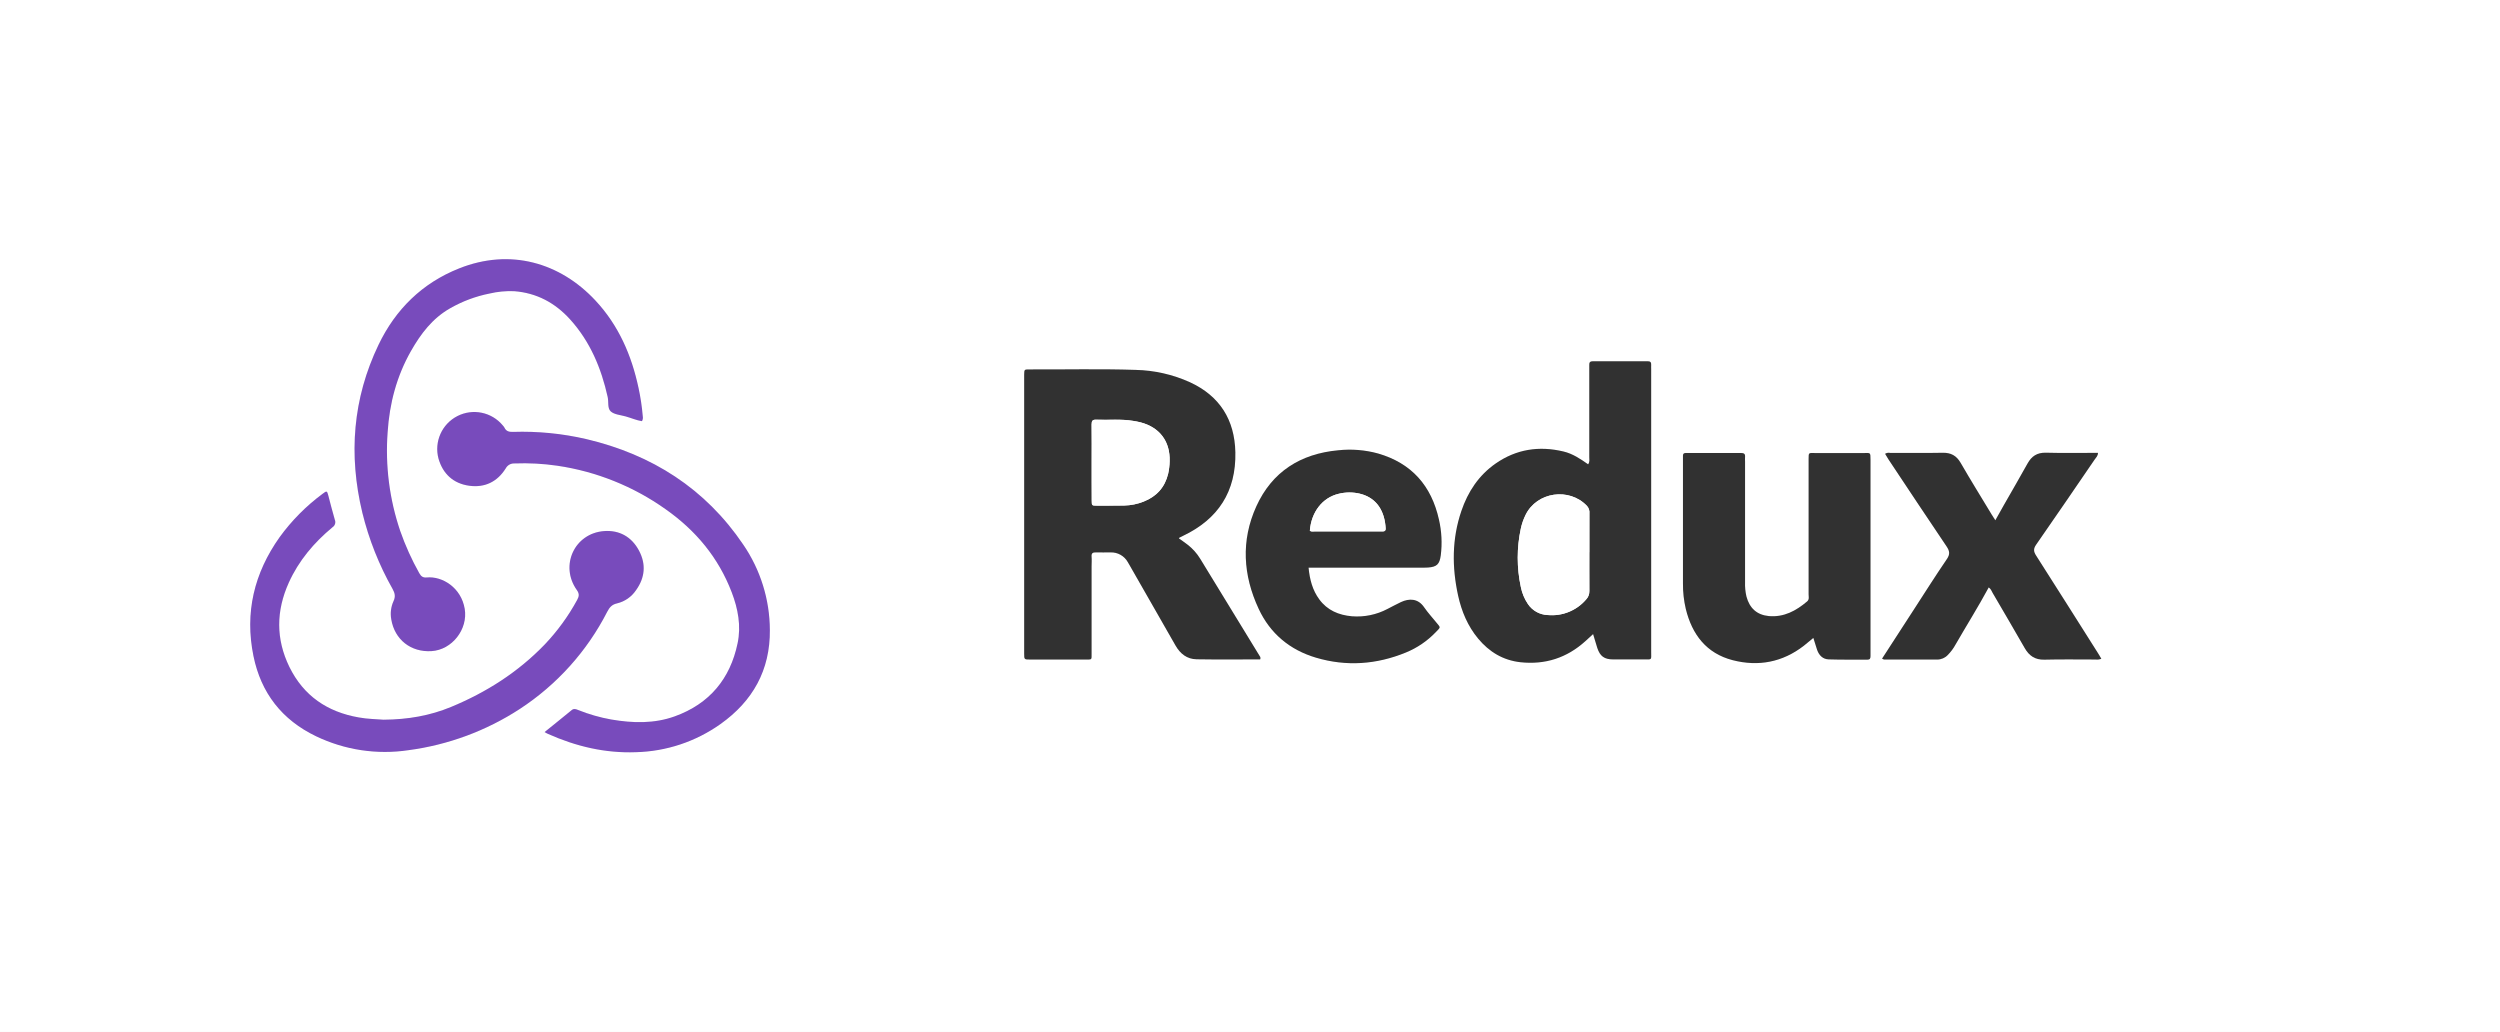
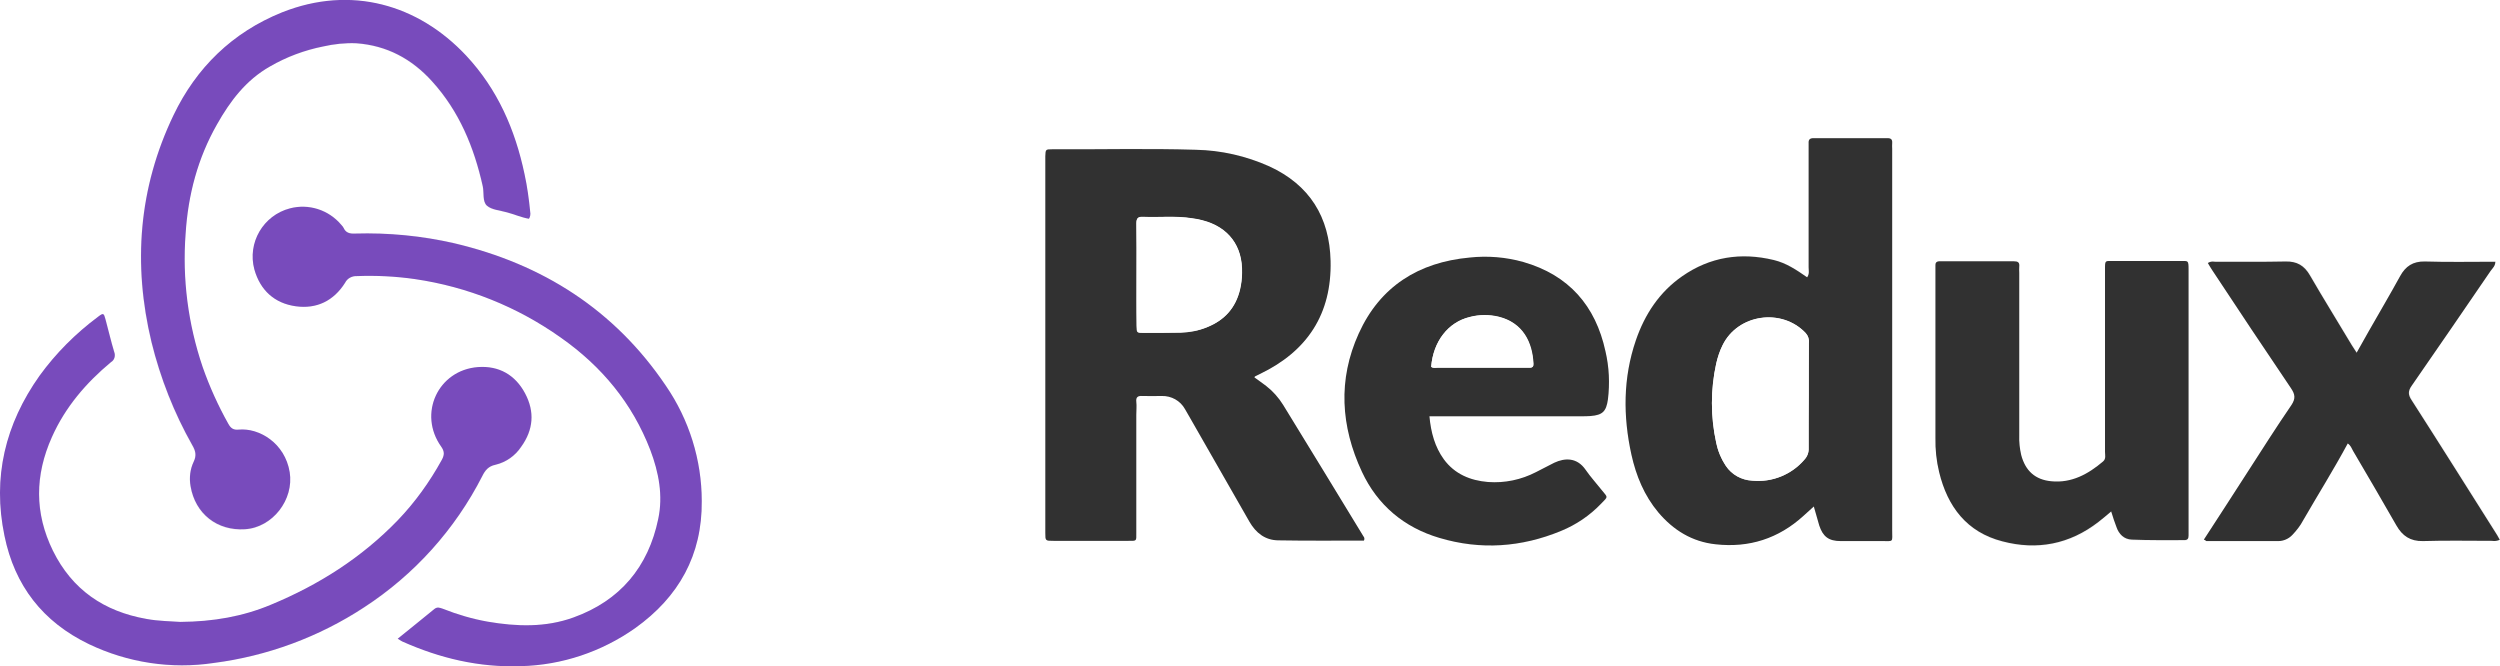
- <svg xmlns="http://www.w3.org/2000/svg" id="Calque_1" data-name="Calque 1" viewBox="0 0 1366 563.81">
-   <path d="M0,563.81V0H1366V563.81ZM688.55,360.29a1.68,1.68,0,0,0-.26-1.81Q672,331.87,655.76,305.27a28.4,28.4,0,0,0-6.77-7.58c-1.58-1.23-3.24-2.35-4.84-3.51.12-.21.15-.34.22-.38q1-.52,2-1c19.26-9.14,29.08-24.29,28.62-45.69-.38-17.76-8.51-30.73-24.82-38.26a76,76,0,0,0-29.66-6.74c-19.41-.64-38.83-.16-58.25-.25-2.59,0-2.59.07-2.66,2.81,0,.88,0,1.77,0,2.65q0,53.71,0,107.43,0,21.18,0,42.37c0,3.22,0,3.25,3.33,3.25q15.13,0,30.26,0c3.56,0,3.24.24,3.24-3.28q0-23.83,0-47.66c0-1.77.12-3.54,0-5.29-.17-1.94.72-2.38,2.43-2.31,2.64.1,5.3.07,7.94,0a10.39,10.39,0,0,1,9.41,5.29c.54.85,1,1.74,1.51,2.62,8.2,14.32,16.44,28.62,24.59,43,2.57,4.52,6.27,7.41,11.46,7.49C665.38,360.42,677,360.29,688.55,360.29Zm181.91-13.82c.86,2.83,1.52,5.23,2.3,7.58,1.5,4.54,3.83,6.25,8.69,6.29q8.32.07,16.65,0c4.75,0,4.1.62,4.11-4.29q0-77.18,0-154.36c0-.76-.05-1.52,0-2.27.11-1.43-.43-2-1.93-2q-14.94.07-29.89,0c-1.44,0-2.11.48-2,2,.06.88,0,1.76,0,2.65q0,23.84,0,47.67c0,1.28.37,2.68-.63,4-4.26-3.09-8.49-5.86-13.45-7-13.31-3.19-25.79-1.3-37.12,6.6-9.24,6.44-15.12,15.41-18.7,25.93-5.18,15.22-5.16,30.7-1.76,46.25,1.88,8.59,5.24,16.58,10.91,23.42,6,7.28,13.64,11.89,23.16,12.94,13.55,1.5,25.39-2.39,35.5-11.55Zm120.34,2.09c.78,2.45,1.37,4.47,2.07,6.45,1.06,3,3.13,5.09,6.32,5.19,7.05.22,14.12.1,21.18.16,1.37,0,1.72-.72,1.67-1.9,0-.88,0-1.77,0-2.65q0-27.24,0-54.48,0-25.16,0-50.32c0-4.06-.1-3.55-3.43-3.56H991.77c-3.56,0-3.54-.48-3.53,3.4q0,11.73,0,23.46,0,25.16,0,50.32c0,1.32.49,2.8-.8,3.9-6,5.13-12.71,8.75-20.94,8C960,336,956,332.27,954.26,325.92a30,30,0,0,1-.77-7.87q0-32.91,0-65.83c0-.88-.07-1.77,0-2.65.16-1.71-.68-2.13-2.23-2.12-9.84,0-19.67,0-29.51,0H921c-.88,0-1.42.41-1.43,1.35,0,.76,0,1.51,0,2.27q0,33.86,0,67.72a58,58,0,0,0,1.55,13.87c3.43,14,11.28,24.34,25.64,28,14,3.62,27.26,1.12,38.92-7.94C987.26,351.56,988.78,350.24,990.81,348.56ZM715,310.16H776.4c1.26,0,2.53,0,3.78-.06,4.85-.33,6.37-1.79,7-6.67a55.74,55.74,0,0,0-1-19.55c-4.09-18.4-14.88-30.77-33.24-36.09A58.49,58.49,0,0,0,731.21,246c-20.57,1.89-36.16,11.67-44.78,30.66-8.47,18.65-7.28,37.6,1.3,56,6.31,13.51,17,22.44,31.28,26.66,16.65,4.94,33.15,3.75,49.2-2.84a47.35,47.35,0,0,0,16.18-11c3-3.06,2.8-2.41.39-5.4-2.22-2.75-4.66-5.34-6.63-8.26-3.42-5-8.34-4.89-12.66-2.88-2.51,1.17-4.94,2.52-7.41,3.77a35.57,35.57,0,0,1-19.36,4c-7.23-.62-13.48-3.26-17.89-9.25C717.14,322.49,715.6,316.69,715,310.16Zm313.38,49.73a4.62,4.62,0,0,0,1.07.43c9.71,0,19.42,0,29.13,0a7.93,7.93,0,0,0,5.73-2.47,25.42,25.42,0,0,0,4.27-5.75c6-10.41,12.38-20.58,18.12-31.2,1.2.84,1.59,2.08,2.21,3.14q8.78,15,17.48,30.07c2.4,4.18,5.65,6.4,10.72,6.27,9.33-.24,18.66-.06,28-.08a6,6,0,0,0,3.11-.41c-.76-1.25-1.39-2.31-2-3.35-11.18-17.68-22.33-35.39-33.61-53-1.41-2.21-1.52-3.71,0-6,10.74-15.41,21.32-30.93,31.92-46.44.74-1.08,1.84-2,1.86-3.72-9.61,0-19.06.19-28.49-.08-4.82-.14-7.8,1.88-10,5.91-4.15,7.5-8.48,14.89-12.72,22.34-1.6,2.81-3.17,5.63-4.87,8.67-.78-1.23-1.4-2.17-2-3.13-5.66-9.39-11.45-18.71-16.93-28.2-2.29-4-5.3-5.64-9.83-5.55-9.58.18-19.17,0-28.75.07a3.66,3.66,0,0,0-2.73.49c.62,1,1.2,2.09,1.88,3.1,10.55,15.84,21.05,31.72,31.71,47.49,1.68,2.49,2,4.25.18,6.92-6.11,9-11.9,18.12-17.8,27.21S1034.34,350.64,1028.35,359.89ZM350.76,230.13a3.84,3.84,0,0,0,.37-2.73,120.42,120.42,0,0,0-2.28-15.31c-3.81-18-10.93-34.33-23.58-47.89-19.35-20.73-46.54-28.66-74.48-17.53-20.15,8-34.69,22.36-44,41.68-14.12,29.4-16.5,60.16-8.88,91.77a163.88,163.88,0,0,0,16.52,41.67c1.27,2.28,1.71,4.14.55,6.63a16.81,16.81,0,0,0-1.26,10c1.88,11.12,10.7,18.07,22,17.36s20-12,18.14-23.08c-1.93-11.67-12.33-18-20.71-17.16-2.07.2-3.14-.55-4.13-2.34a145.39,145.39,0,0,1-10.4-23.05,136.49,136.49,0,0,1-6.88-54c1-15.7,4.92-30.55,12.71-44.28,5.35-9.43,11.74-17.92,21.43-23.41a71.32,71.32,0,0,1,21.48-8.05,50.07,50.07,0,0,1,13.5-1.3c12.31.94,22.4,6.37,30.6,15.44,11,12.12,17,26.64,20.51,42.38.6,2.68-.12,6.23,1.69,7.89s5.32,1.94,8.1,2.71C344.83,228.35,347.71,229.68,350.76,230.13ZM209.58,393.25c-3.84-.34-8.76-.34-13.62-1.21-17.11-3.06-30-11.78-37.78-27.64-7.47-15.29-7.27-30.63-.36-46,5.43-12.08,13.79-21.93,23.9-30.33a3.34,3.34,0,0,0,1.27-4.14c-1.29-4.34-2.38-8.74-3.53-13.13-.71-2.68-.82-2.77-3.06-1.07a109.33,109.33,0,0,0-23.6,23.82c-13.89,19.6-19.1,41.18-14.26,64.85,4.13,20.23,15.59,34.93,34.25,43.88a86.92,86.92,0,0,0,50.48,7.59,146.73,146.73,0,0,0,60.82-22.53,139,139,0,0,0,47.76-53.12c1.24-2.37,2.53-3.95,5.4-4.57a17.31,17.31,0,0,0,10.34-7.21c4.93-6.88,5.58-14.28,1.56-21.71s-10.67-11.18-19-10.58c-16.21,1.16-24.37,18.91-14.92,32.2,1.44,2,1.3,3.43.21,5.39a115.5,115.5,0,0,1-17.75,24.39c-14.59,15.11-31.9,26.17-51.23,34.14C235,391,223,393.15,209.58,393.25Zm88,6.73c.73.43,1.23.79,1.79,1,15.29,6.82,31.19,10.64,48,10a83.35,83.35,0,0,0,46.3-15.44c17.63-12.55,27.13-29.47,26.94-51.36a83.16,83.16,0,0,0-14.52-46.63c-20.76-30.72-49.92-49.23-85.73-57.68A154.69,154.69,0,0,0,280.24,236c-2.1.06-3.68-.33-4.62-2.33a6.28,6.28,0,0,0-.91-1.21,20.23,20.23,0,0,0-35.14,18.08c2.4,8.48,8.15,13.65,16.79,14.87s15.37-2.15,20-9.47a5.13,5.13,0,0,1,4.81-2.71,128.23,128.23,0,0,1,23.39,1.25,136.42,136.42,0,0,1,59.1,23.72c16.51,11.6,28.94,26.48,36.2,45.46,3.45,9,5.15,18.41,3.2,27.84-4,19.45-15.41,33.1-34.3,39.91-11.34,4.09-23,3.78-34.72,1.74a92,92,0,0,1-18.13-5.23c-1.19-.47-2.25-1-3.49.06C307.53,392,302.62,395.9,297.57,400Z" style="fill:#fff" />
-   <path d="M688.55,360.29c-11.58,0-23.18.14-34.77-.06-5.19-.09-8.89-3-11.46-7.49-8.15-14.35-16.38-28.65-24.59-43-.5-.87-1-1.76-1.51-2.62a10.39,10.39,0,0,0-9.41-5.29c-2.65,0-5.3.06-7.94,0-1.71-.06-2.6.38-2.43,2.31.15,1.75,0,3.53,0,5.29q0,23.83,0,47.66c0,3.51.32,3.28-3.24,3.28q-15.13,0-30.26,0c-3.3,0-3.33,0-3.33-3.25q0-21.18,0-42.37,0-53.71,0-107.43c0-.88,0-1.77,0-2.65.06-2.74.07-2.83,2.66-2.81,19.42.09,38.84-.39,58.25.25a76,76,0,0,1,29.66,6.74c16.31,7.53,24.43,20.5,24.82,38.26.46,21.4-9.36,36.55-28.62,45.69q-1,.48-2,1c-.08,0-.1.17-.22.38,1.61,1.16,3.27,2.28,4.84,3.51a28.4,28.4,0,0,1,6.77,7.58q16.29,26.59,32.53,53.21A1.68,1.68,0,0,1,688.55,360.29ZM596.48,252.71c0,6.93,0,13.86,0,20.78,0,2.71.06,2.77,2.65,2.78,5,0,10.08,0,15.11-.06A30.12,30.12,0,0,0,624.92,274c7.05-2.8,11.55-7.8,13.34-15.25a33.53,33.53,0,0,0,.8-6.74c.36-10.87-5.46-18.57-16-21.29-1.34-.35-2.71-.57-4.07-.8-6.64-1.09-13.33-.36-20-.63-2-.08-2.6.62-2.57,2.58C596.54,238.85,596.48,245.78,596.48,252.71Z" style="fill:#313131" />
-   <path d="M870.47,346.47l-4.18,3.82c-10.11,9.16-21.95,13-35.5,11.55-9.51-1.05-17.12-5.66-23.16-12.94-5.68-6.84-9-14.82-10.91-23.42-3.4-15.55-3.43-31,1.76-46.25,3.58-10.52,9.47-19.49,18.7-25.93,11.33-7.9,23.81-9.79,37.12-6.6,5,1.19,9.19,4,13.45,7,1-1.35.63-2.76.63-4q0-23.84,0-47.67c0-.88.05-1.77,0-2.65-.1-1.48.58-2,2-2q14.94.06,29.89,0c1.5,0,2,.56,1.93,2-.06.75,0,1.51,0,2.27q0,77.18,0,154.36c0,4.91.65,4.26-4.11,4.29q-8.32.06-16.65,0c-4.86,0-7.19-1.75-8.69-6.29C872,351.7,871.32,349.31,870.47,346.47Zm-2-44.73q0-10.59,0-21.17a5.32,5.32,0,0,0-1.31-4.13c-9.71-10.26-27.38-7.73-33.57,4.89a32.09,32.09,0,0,0-2.6,7.47,75.79,75.79,0,0,0,0,31.87,25.27,25.27,0,0,0,3.89,9.36,13.64,13.64,0,0,0,10.8,6,24.6,24.6,0,0,0,20.93-8.44,6.44,6.44,0,0,0,1.84-4.72C868.37,315.86,868.42,308.8,868.42,301.74Z" style="fill:#313131" />
-   <path d="M990.81,348.56c-2,1.68-3.55,3-5.13,4.23-11.66,9.06-24.87,11.56-38.92,7.94-14.36-3.7-22.21-14-25.64-28a58,58,0,0,1-1.55-13.87q0-33.86,0-67.72c0-.76,0-1.51,0-2.27,0-.94.55-1.33,1.43-1.35h.76c9.84,0,19.67,0,29.51,0,1.56,0,2.39.41,2.23,2.12-.08.87,0,1.76,0,2.65q0,32.91,0,65.83a30,30,0,0,0,.77,7.87c1.7,6.35,5.72,10,12.21,10.63,8.23.75,14.9-2.88,20.94-8,1.29-1.1.8-2.58.8-3.9q0-25.16,0-50.32,0-11.73,0-23.46c0-3.88,0-3.4,3.53-3.4h26.86c3.33,0,3.43-.5,3.43,3.56q0,25.16,0,50.32,0,27.24,0,54.48c0,.88,0,1.77,0,2.65,0,1.18-.3,1.91-1.67,1.9-7.06-.05-14.13.07-21.18-.16-3.2-.1-5.26-2.21-6.32-5.19C992.18,353,991.59,351,990.81,348.56Z" style="fill:#313131" />
-   <path d="M715,310.16c.63,6.53,2.17,12.33,5.85,17.33,4.4,6,10.66,8.62,17.89,9.25a35.57,35.57,0,0,0,19.36-4c2.48-1.25,4.9-2.6,7.41-3.77,4.32-2,9.24-2.17,12.66,2.88,2,2.91,4.41,5.51,6.63,8.26,2.41,3,2.57,2.34-.39,5.4a47.35,47.35,0,0,1-16.18,11c-16.05,6.59-32.55,7.79-49.2,2.84-14.24-4.23-25-13.16-31.28-26.66-8.58-18.37-9.77-37.32-1.3-56,8.62-19,24.21-28.77,44.78-30.66A58.49,58.49,0,0,1,753,247.79c18.36,5.31,29.15,17.69,33.24,36.09a55.74,55.74,0,0,1,1,19.55c-.65,4.88-2.17,6.34-7,6.67-1.26.08-2.52.06-3.78.06H715ZM715.7,290c.78.6,1.69.37,2.54.37q17.91,0,35.83,0c.5,0,1,0,1.51,0,1.14,0,1.61-.56,1.55-1.62-.45-8.53-4.15-16.58-14.14-19a24.57,24.57,0,0,0-11.59.08C722.56,271.92,716.48,279.8,715.7,290Z" style="fill:#313131" />
-   <path d="M1028.35,359.89c6-9.25,11.81-18.23,17.63-27.21s11.69-18.26,17.8-27.21c1.82-2.67,1.5-4.43-.18-6.92-10.66-15.77-21.17-31.64-31.71-47.49-.67-1-1.26-2.08-1.88-3.1a3.66,3.66,0,0,1,2.73-.49c9.59,0,19.17.11,28.75-.07,4.54-.09,7.54,1.58,9.83,5.55,5.48,9.5,11.26,18.81,16.93,28.2.58,1,1.2,1.91,2,3.13,1.71-3,3.27-5.86,4.87-8.67,4.24-7.44,8.57-14.84,12.72-22.34,2.23-4,5.2-6,10-5.91,9.44.27,18.89.08,28.49.08,0,1.69-1.12,2.65-1.86,3.72-10.6,15.51-21.18,31-31.92,46.44-1.57,2.25-1.46,3.75,0,6,11.27,17.62,22.42,35.33,33.61,53,.66,1,1.28,2.1,2,3.35a6,6,0,0,1-3.11.41c-9.33,0-18.67-.16-28,.08-5.07.13-8.31-2.09-10.72-6.27q-8.67-15.08-17.48-30.07c-.62-1.06-1-2.3-2.21-3.14-5.74,10.61-12.12,20.79-18.12,31.2a25.42,25.42,0,0,1-4.27,5.75,7.93,7.93,0,0,1-5.73,2.47c-9.71,0-19.42,0-29.13,0A4.62,4.62,0,0,1,1028.35,359.89Z" style="fill:#313131" />
-   <path d="M350.76,230.13c-3-.46-5.93-1.78-8.93-2.61-2.78-.77-6.18-1-8.1-2.71s-1.09-5.21-1.69-7.89c-3.5-15.74-9.55-30.26-20.51-42.38-8.2-9.07-18.29-14.5-30.6-15.44a50.07,50.07,0,0,0-13.5,1.3,71.32,71.32,0,0,0-21.48,8.05c-9.69,5.49-16.08,14-21.43,23.41-7.79,13.73-11.7,28.58-12.71,44.28a136.49,136.49,0,0,0,6.88,54,145.39,145.39,0,0,0,10.4,23.05c1,1.79,2.06,2.54,4.13,2.34,8.38-.81,18.78,5.49,20.71,17.16,1.84,11.13-6.89,22.38-18.14,23.08s-20.15-6.24-22-17.36a16.81,16.81,0,0,1,1.26-10c1.16-2.49.72-4.35-.55-6.63a163.88,163.88,0,0,1-16.52-41.67c-7.61-31.61-5.24-62.37,8.88-91.77,9.28-19.31,23.81-33.65,44-41.68,27.94-11.13,55.13-3.2,74.48,17.53,12.66,13.56,19.77,29.93,23.58,47.89a120.42,120.42,0,0,1,2.28,15.31A3.84,3.84,0,0,1,350.76,230.13Z" style="fill:#784bbc" />
-   <path d="M209.58,393.25c13.4-.1,25.39-2.23,36.82-6.95,19.33-8,36.64-19,51.23-34.14a115.5,115.5,0,0,0,17.75-24.39c1.09-2,1.23-3.36-.21-5.39-9.45-13.3-1.3-31,14.92-32.2,8.37-.6,15,3.14,19,10.58s3.37,14.83-1.56,21.71a17.31,17.31,0,0,1-10.34,7.21c-2.86.62-4.16,2.2-5.4,4.57a139,139,0,0,1-47.76,53.12,146.73,146.73,0,0,1-60.82,22.53,86.92,86.92,0,0,1-50.48-7.59c-18.67-8.95-30.12-23.65-34.25-43.88-4.83-23.67.38-45.26,14.26-64.85a109.33,109.33,0,0,1,23.6-23.82c2.24-1.69,2.35-1.61,3.06,1.07,1.16,4.38,2.25,8.78,3.53,13.13a3.34,3.34,0,0,1-1.27,4.14c-10.11,8.4-18.47,18.25-23.9,30.33-6.9,15.35-7.1,30.69.36,46C165.93,380.26,178.85,389,196,392,200.82,392.91,205.75,392.91,209.58,393.25Z" style="fill:#784bbc" />
-   <path d="M297.57,400c5-4.08,10-8,14.81-12,1.24-1,2.3-.53,3.49-.06A92,92,0,0,0,334,393.14c11.7,2,23.38,2.35,34.72-1.74,18.89-6.82,30.26-20.46,34.3-39.91,2-9.43.25-18.82-3.2-27.84-7.26-19-19.69-33.87-36.2-45.46a136.42,136.42,0,0,0-59.1-23.72,128.23,128.23,0,0,0-23.39-1.25,5.13,5.13,0,0,0-4.81,2.71c-4.58,7.32-11.45,10.67-20,9.47S242,259,239.58,250.53a20.23,20.23,0,0,1,35.14-18.08,6.28,6.28,0,0,1,.91,1.21c.94,2,2.52,2.39,4.62,2.33a154.69,154.69,0,0,1,40.15,3.94c35.81,8.45,65,27,85.73,57.68a83.16,83.16,0,0,1,14.52,46.63c.19,21.9-9.31,38.82-26.94,51.36A83.35,83.35,0,0,1,347.41,411c-16.86.62-32.76-3.2-48-10C298.81,400.77,298.3,400.41,297.57,400Z" style="fill:#784bbc" />
-   <path d="M596.48,252.71c0-6.93.06-13.86,0-20.78,0-2,.59-2.66,2.57-2.58,6.66.27,13.35-.46,20,.63,1.36.22,2.73.45,4.07.8,10.53,2.72,16.34,10.42,16,21.29a33.53,33.53,0,0,1-.8,6.74c-1.78,7.45-6.28,12.44-13.34,15.25a30.12,30.12,0,0,1-10.67,2.16c-5,.09-10.08.09-15.11.06-2.59,0-2.63-.07-2.65-2.78C596.46,266.56,596.48,259.63,596.48,252.71Z" style="fill:#fff" />
-   <path d="M868.42,301.74c0,7.06-.05,14.12,0,21.17a6.44,6.44,0,0,1-1.84,4.72,24.6,24.6,0,0,1-20.93,8.44,13.64,13.64,0,0,1-10.8-6,25.27,25.27,0,0,1-3.89-9.36,75.79,75.79,0,0,1,0-31.87,32.09,32.09,0,0,1,2.6-7.47c6.19-12.62,23.86-15.15,33.57-4.89a5.32,5.32,0,0,1,1.31,4.13Q868.41,291.15,868.42,301.74Z" style="fill:#fff" />
-   <path d="M715.7,290c.78-10.19,6.86-18.07,15.69-20.18a24.57,24.57,0,0,1,11.59-.08c10,2.45,13.69,10.5,14.14,19,.06,1.06-.41,1.66-1.55,1.62-.5,0-1,0-1.51,0q-17.91,0-35.83,0C717.38,290.37,716.47,290.59,715.7,290Z" style="fill:#fff" />
+ <svg xmlns="http://www.w3.org/2000/svg" version="1.1" id="Calque_1" x="0px" y="0px" viewBox="0 0 1011.4 269.4" style="enable-background:new 0 0 1011.4 269.4;" xml:space="preserve">
+   <style type="text/css">
+ 	.st0{fill:#FFFFFF;}
+ 	.st1{fill:#313131;}
+ 	.st2{fill:#784BBC;}
+ </style>
+   <path class="st0" d="M-136.7,422.2v-563.8h1366v563.8H-136.7z M551.8,218.7c0.3-0.6,0.2-1.3-0.3-1.8c-10.9-17.7-21.7-35.5-32.5-53.2  c-1.8-2.9-4.1-5.5-6.8-7.6c-1.6-1.2-3.2-2.4-4.8-3.5c0.1-0.2,0.2-0.3,0.2-0.4c0.7-0.3,1.3-0.7,2-1c19.3-9.1,29.1-24.3,28.6-45.7  c-0.4-17.8-8.5-30.7-24.8-38.3c-9.3-4.2-19.4-6.5-29.7-6.7c-19.4-0.6-38.8-0.2-58.2-0.2c-2.6,0-2.6,0.1-2.7,2.8c0,0.9,0,1.8,0,2.6  c0,35.8,0,71.6,0,107.4c0,14.1,0,28.2,0,42.4c0,3.2,0,3.2,3.3,3.2c10.1,0,20.2,0,30.3,0c3.6,0,3.2,0.2,3.2-3.3c0-15.9,0-31.8,0-47.7  c0-1.8,0.1-3.5,0-5.3c-0.2-1.9,0.7-2.4,2.4-2.3c2.6,0.1,5.3,0.1,7.9,0c3.9-0.1,7.5,1.9,9.4,5.3c0.5,0.9,1,1.7,1.5,2.6  c8.2,14.3,16.4,28.6,24.6,43c2.6,4.5,6.3,7.4,11.5,7.5C528.7,218.8,540.3,218.7,551.8,218.7z M733.7,204.9c0.9,2.8,1.5,5.2,2.3,7.6  c1.5,4.5,3.8,6.2,8.7,6.3c5.5,0,11.1,0,16.7,0c4.8,0,4.1,0.6,4.1-4.3c0-51.5,0-102.9,0-154.4c0-0.8,0-1.5,0-2.3c0.1-1.4-0.4-2-1.9-2  c-10,0-19.9,0-29.9,0c-1.4,0-2.1,0.5-2,2c0.1,0.9,0,1.8,0,2.6c0,15.9,0,31.8,0,47.7c0,1.3,0.4,2.7-0.6,4c-4.3-3.1-8.5-5.9-13.5-7  c-13.3-3.2-25.8-1.3-37.1,6.6c-9.2,6.4-15.1,15.4-18.7,25.9c-5.2,15.2-5.2,30.7-1.8,46.2c1.9,8.6,5.2,16.6,10.9,23.4  c6,7.3,13.6,11.9,23.2,12.9c13.5,1.5,25.4-2.4,35.5-11.5L733.7,204.9z M854.1,206.9c0.8,2.5,1.4,4.5,2.1,6.5c1.1,3,3.1,5.1,6.3,5.2  c7,0.2,14.1,0.1,21.2,0.2c1.4,0,1.7-0.7,1.7-1.9c0-0.9,0-1.8,0-2.6c0-18.2,0-36.3,0-54.5c0-16.8,0-33.5,0-50.3  c0-4.1-0.1-3.6-3.4-3.6h-26.8c-3.6,0-3.5-0.5-3.5,3.4c0,7.8,0,15.6,0,23.5c0,16.8,0,33.5,0,50.3c0,1.3,0.5,2.8-0.8,3.9  c-6,5.1-12.7,8.8-20.9,8c-6.5-0.5-10.5-4.3-12.2-10.6c-0.6-2.6-0.9-5.2-0.8-7.9c0-21.9,0-43.9,0-65.8c0-0.9-0.1-1.8,0-2.6  c0.2-1.7-0.7-2.1-2.2-2.1c-9.8,0-19.7,0-29.5,0h-0.8c-0.9,0-1.4,0.4-1.4,1.4c0,0.8,0,1.5,0,2.3c0,22.6,0,45.1,0,67.7  c0,4.7,0.5,9.3,1.5,13.9c3.4,14,11.3,24.3,25.6,28c14,3.6,27.3,1.1,38.9-7.9C850.5,209.9,852.1,208.6,854.1,206.9L854.1,206.9z   M578.3,168.5h61.4c1.3,0,2.5,0,3.8-0.1c4.8-0.3,6.4-1.8,7-6.7c0.8-6.5,0.5-13.1-1-19.5c-4.1-18.4-14.9-30.8-33.2-36.1  c-7.1-2-14.4-2.6-21.7-1.8c-20.6,1.9-36.2,11.7-44.8,30.7c-8.5,18.6-7.3,37.6,1.3,56c6.3,13.5,17,22.4,31.3,26.7  c16.7,4.9,33.2,3.8,49.2-2.8c6.1-2.5,11.6-6.2,16.2-11c3-3.1,2.8-2.4,0.4-5.4c-2.2-2.8-4.7-5.3-6.6-8.3c-3.4-5-8.3-4.9-12.7-2.9  c-2.5,1.2-4.9,2.5-7.4,3.8c-5.9,3.1-12.7,4.5-19.4,4c-7.2-0.6-13.5-3.3-17.9-9.2C580.4,180.9,578.9,175.1,578.3,168.5z M891.7,218.3  c0.3,0.2,0.7,0.3,1.1,0.4c9.7,0,19.4,0,29.1,0c2.2,0,4.2-0.9,5.7-2.5c1.7-1.7,3.1-3.6,4.3-5.8c6-10.4,12.4-20.6,18.1-31.2  c1.2,0.8,1.6,2.1,2.2,3.1c5.9,10,11.7,20,17.5,30.1c2.4,4.2,5.7,6.4,10.7,6.3c9.3-0.2,18.7-0.1,28-0.1c1.1,0.1,2.1,0,3.1-0.4  c-0.8-1.2-1.4-2.3-2-3.4c-11.2-17.7-22.3-35.4-33.6-53c-1.4-2.2-1.5-3.7,0-6c10.7-15.4,21.3-30.9,31.9-46.4c0.7-1.1,1.8-2,1.9-3.7  c-9.6,0-19.1,0.2-28.5-0.1c-4.8-0.1-7.8,1.9-10,5.9c-4.2,7.5-8.5,14.9-12.7,22.3c-1.6,2.8-3.2,5.6-4.9,8.7c-0.8-1.2-1.4-2.2-2-3.1  c-5.7-9.4-11.4-18.7-16.9-28.2c-2.3-4-5.3-5.6-9.8-5.6c-9.6,0.2-19.2,0-28.8,0.1c-0.9-0.2-1.9,0-2.7,0.5c0.6,1,1.2,2.1,1.9,3.1  c10.6,15.8,21.1,31.7,31.7,47.5c1.7,2.5,2,4.2,0.2,6.9c-6.1,9-11.9,18.1-17.8,27.2S897.6,209,891.7,218.3L891.7,218.3z M214,88.5  c0.5-0.8,0.6-1.8,0.4-2.7c-0.4-5.1-1.2-10.3-2.3-15.3c-3.8-18-10.9-34.3-23.6-47.9C169.2,1.9,142-6.1,114.1,5.1  c-20.1,8-34.7,22.4-44,41.7c-14.1,29.4-16.5,60.2-8.9,91.8c3.6,14.6,9.1,28.6,16.5,41.7c1.3,2.3,1.7,4.1,0.6,6.6  c-1.4,3.1-1.9,6.6-1.3,10c1.9,11.1,10.7,18.1,22,17.4s20-12,18.1-23.1c-1.9-11.7-12.3-18-20.7-17.2c-2.1,0.2-3.1-0.5-4.1-2.3  c-4.1-7.4-7.6-15.1-10.4-23c-5.9-17.4-8.2-35.7-6.9-54c1-15.7,4.9-30.6,12.7-44.3c5.4-9.4,11.7-17.9,21.4-23.4  c6.7-3.8,13.9-6.5,21.5-8.1c4.4-1,9-1.5,13.5-1.3c12.3,0.9,22.4,6.4,30.6,15.4c11,12.1,17,26.6,20.5,42.4c0.6,2.7-0.1,6.2,1.7,7.9  s5.3,1.9,8.1,2.7C208.1,86.7,211,88.1,214,88.5z M72.9,251.6c-3.8-0.3-8.8-0.3-13.6-1.2c-17.1-3.1-30-11.8-37.8-27.6  c-7.5-15.3-7.3-30.6-0.4-46c5.4-12.1,13.8-21.9,23.9-30.3c1.4-0.9,1.9-2.6,1.3-4.1c-1.3-4.3-2.4-8.7-3.5-13.1  c-0.7-2.7-0.8-2.8-3.1-1.1c-9,6.7-17,14.7-23.6,23.8C2.2,171.5-3,193.1,1.8,216.8C6,237,17.4,251.7,36.1,260.7  c15.7,7.5,33.3,10.2,50.5,7.6c21.7-2.9,42.5-10.6,60.8-22.5c20.3-13.2,36.7-31.6,47.8-53.1c1.2-2.4,2.5-4,5.4-4.6  c4.2-1,7.9-3.6,10.3-7.2c4.9-6.9,5.6-14.3,1.6-21.7s-10.7-11.2-19-10.6c-16.2,1.2-24.4,18.9-14.9,32.2c1.4,2,1.3,3.4,0.2,5.4  c-4.8,8.9-10.8,17.1-17.8,24.4c-14.6,15.1-31.9,26.2-51.2,34.1C98.3,249.4,86.3,251.5,72.9,251.6z M160.9,258.4  c0.7,0.4,1.2,0.8,1.8,1c15.3,6.8,31.2,10.6,48,10c16.6-0.4,32.8-5.8,46.3-15.4c17.6-12.5,27.1-29.5,26.9-51.4  c-0.1-16.6-5.1-32.9-14.5-46.6c-20.8-30.7-49.9-49.2-85.7-57.7c-13.1-3-26.6-4.3-40.1-3.9c-2.1,0.1-3.7-0.3-4.6-2.3  c-0.3-0.4-0.6-0.8-0.9-1.2c-7.1-8.6-19.9-9.8-28.5-2.7c-6.1,5-8.7,13.1-6.7,20.8c2.4,8.5,8.1,13.7,16.8,14.9  c8.6,1.2,15.4-2.1,20-9.5c0.9-1.8,2.8-2.8,4.8-2.7c7.8-0.3,15.6,0.1,23.4,1.2c21.3,3.1,41.5,11.3,59.1,23.7  c16.5,11.6,28.9,26.5,36.2,45.5c3.5,9,5.1,18.4,3.2,27.8c-4,19.5-15.4,33.1-34.3,39.9c-11.3,4.1-23,3.8-34.7,1.7  c-6.2-1.1-12.3-2.9-18.1-5.2c-1.2-0.5-2.2-1-3.5,0.1C170.8,250.4,165.9,254.3,160.9,258.4L160.9,258.4z" />
+   <path class="st1" d="M551.8,218.7c-11.6,0-23.2,0.1-34.8-0.1c-5.2-0.1-8.9-3-11.5-7.5c-8.2-14.4-16.4-28.6-24.6-43  c-0.5-0.9-1-1.8-1.5-2.6c-1.9-3.4-5.5-5.4-9.4-5.3c-2.7,0-5.3,0.1-7.9,0c-1.7-0.1-2.6,0.4-2.4,2.3c0.2,1.8,0,3.5,0,5.3  c0,15.9,0,31.8,0,47.7c0,3.5,0.3,3.3-3.2,3.3c-10.1,0-20.2,0-30.3,0c-3.3,0-3.3,0-3.3-3.2c0-14.1,0-28.2,0-42.4  c0-35.8,0-71.6,0-107.4c0-0.9,0-1.8,0-2.6c0.1-2.7,0.1-2.8,2.7-2.8c19.4,0.1,38.8-0.4,58.2,0.2c10.2,0.2,20.3,2.5,29.7,6.7  c16.3,7.5,24.4,20.5,24.8,38.3c0.5,21.4-9.4,36.5-28.6,45.7c-0.7,0.3-1.3,0.7-2,1c-0.1,0-0.1,0.2-0.2,0.4c1.6,1.2,3.3,2.3,4.8,3.5  c2.7,2.1,5,4.7,6.8,7.6c10.9,17.7,21.7,35.5,32.5,53.2C552,217.4,552.1,218.1,551.8,218.7z M459.8,111.1c0,6.9,0,13.9,0,20.8  c0,2.7,0.1,2.8,2.7,2.8c5,0,10.1,0,15.1-0.1c3.7-0.1,7.3-0.8,10.7-2.2c7-2.8,11.5-7.8,13.3-15.2c0.5-2.2,0.8-4.5,0.8-6.7  c0.4-10.9-5.5-18.6-16-21.3c-1.3-0.4-2.7-0.6-4.1-0.8c-6.6-1.1-13.3-0.4-20-0.6c-2-0.1-2.6,0.6-2.6,2.6  C459.8,97.2,459.8,104.2,459.8,111.1z" />
+   <path class="st1" d="M733.8,204.9l-4.2,3.8c-10.1,9.2-22,13-35.5,11.5c-9.5-1-17.1-5.7-23.2-12.9c-5.7-6.8-9-14.8-10.9-23.4  c-3.4-15.5-3.4-31,1.8-46.2c3.6-10.5,9.5-19.5,18.7-25.9c11.3-7.9,23.8-9.8,37.1-6.6c5,1.2,9.2,4,13.5,7c1-1.4,0.6-2.8,0.6-4  c0-15.9,0-31.8,0-47.7c0-0.9,0-1.8,0-2.6c-0.1-1.5,0.6-2,2-2c10,0,19.9,0,29.9,0c1.5,0,2,0.6,1.9,2c-0.1,0.8,0,1.5,0,2.3  c0,51.5,0,102.9,0,154.4c0,4.9,0.7,4.3-4.1,4.3c-5.5,0-11.1,0-16.7,0c-4.9,0-7.2-1.8-8.7-6.3C735.3,210.1,734.6,207.7,733.8,204.9z   M731.8,160.1c0-7.1,0-14.1,0-21.2c0.2-1.5-0.3-3-1.3-4.1c-9.7-10.3-27.4-7.7-33.6,4.9c-1.2,2.4-2,4.9-2.6,7.5  c-2.3,10.5-2.3,21.4,0,31.9c0.7,3.4,2,6.5,3.9,9.4c2.4,3.6,6.4,5.8,10.8,6c7.9,0.7,15.7-2.4,20.9-8.4c1.2-1.3,1.9-3,1.8-4.7  C731.7,174.2,731.7,167.2,731.8,160.1L731.8,160.1z" />
+   <path class="st1" d="M854.1,206.9c-2,1.7-3.5,3-5.1,4.2c-11.7,9.1-24.9,11.6-38.9,7.9c-14.4-3.7-22.2-14-25.6-28  c-1.1-4.5-1.6-9.2-1.5-13.9c0-22.6,0-45.1,0-67.7c0-0.8,0-1.5,0-2.3c0-0.9,0.5-1.3,1.4-1.4h0.8c9.8,0,19.7,0,29.5,0  c1.6,0,2.4,0.4,2.2,2.1c-0.1,0.9,0,1.8,0,2.6c0,21.9,0,43.9,0,65.8c-0.1,2.6,0.2,5.3,0.8,7.9c1.7,6.4,5.7,10,12.2,10.6  c8.2,0.8,14.9-2.9,20.9-8c1.3-1.1,0.8-2.6,0.8-3.9c0-16.8,0-33.5,0-50.3c0-7.8,0-15.6,0-23.5c0-3.9,0-3.4,3.5-3.4h26.9  c3.3,0,3.4-0.5,3.4,3.6c0,16.8,0,33.5,0,50.3c0,18.2,0,36.3,0,54.5c0,0.9,0,1.8,0,2.6c0,1.2-0.3,1.9-1.7,1.9  c-7.1,0-14.1,0.1-21.2-0.2c-3.2-0.1-5.3-2.2-6.3-5.2C855.5,211.4,854.9,209.4,854.1,206.9z" />
+   <path class="st1" d="M578.3,168.5c0.6,6.5,2.2,12.3,5.8,17.3c4.4,6,10.7,8.6,17.9,9.2c6.7,0.5,13.4-0.9,19.4-4  c2.5-1.2,4.9-2.6,7.4-3.8c4.3-2,9.2-2.2,12.7,2.9c2,2.9,4.4,5.5,6.6,8.3c2.4,3,2.6,2.3-0.4,5.4c-4.6,4.8-10.1,8.5-16.2,11  c-16,6.6-32.5,7.8-49.2,2.8c-14.2-4.2-25-13.2-31.3-26.7c-8.6-18.4-9.8-37.3-1.3-56c8.6-19,24.2-28.8,44.8-30.7  c7.3-0.8,14.7-0.2,21.8,1.8c18.4,5.3,29.2,17.7,33.2,36.1c1.5,6.4,1.8,13,1,19.5c-0.7,4.9-2.2,6.3-7,6.7c-1.3,0.1-2.5,0.1-3.8,0.1  H578.3z M579,148.4c0.8,0.6,1.7,0.4,2.5,0.4c11.9,0,23.9,0,35.8,0c0.5,0,1,0,1.5,0c1.1,0,1.6-0.6,1.5-1.6c-0.5-8.5-4.2-16.6-14.1-19  c-3.8-0.9-7.8-0.9-11.6,0.1C585.8,130.3,579.8,138.2,579,148.4z" />
+   <path class="st1" d="M891.6,218.3c6-9.2,11.8-18.2,17.6-27.2s11.7-18.3,17.8-27.2c1.8-2.7,1.5-4.4-0.2-6.9  c-10.7-15.8-21.2-31.6-31.7-47.5c-0.7-1-1.3-2.1-1.9-3.1c0.8-0.5,1.8-0.7,2.7-0.5c9.6,0,19.2,0.1,28.8-0.1c4.5-0.1,7.5,1.6,9.8,5.6  c5.5,9.5,11.3,18.8,16.9,28.2c0.6,1,1.2,1.9,2,3.1c1.7-3,3.3-5.9,4.9-8.7c4.2-7.4,8.6-14.8,12.7-22.3c2.2-4,5.2-6,10-5.9  c9.4,0.3,18.9,0.1,28.5,0.1c0,1.7-1.1,2.6-1.9,3.7c-10.6,15.5-21.2,31-31.9,46.4c-1.6,2.2-1.5,3.8,0,6c11.3,17.6,22.4,35.3,33.6,53  c0.7,1,1.3,2.1,2,3.4c-1,0.4-2.1,0.6-3.1,0.4c-9.3,0-18.7-0.2-28,0.1c-5.1,0.1-8.3-2.1-10.7-6.3c-5.8-10.1-11.6-20.1-17.5-30.1  c-0.6-1.1-1-2.3-2.2-3.1c-5.7,10.6-12.1,20.8-18.1,31.2c-1.1,2.1-2.6,4-4.3,5.8c-1.5,1.6-3.6,2.5-5.7,2.5c-9.7,0-19.4,0-29.1,0  C892.3,218.6,892,218.5,891.6,218.3z" />
+   <path class="st2" d="M214,88.5c-3-0.5-5.9-1.8-8.9-2.6c-2.8-0.8-6.2-1-8.1-2.7s-1.1-5.2-1.7-7.9c-3.5-15.7-9.5-30.3-20.5-42.4  c-8.2-9.1-18.3-14.5-30.6-15.4c-4.5-0.2-9.1,0.3-13.5,1.3c-7.5,1.5-14.8,4.2-21.5,8.1c-9.7,5.5-16.1,14-21.4,23.4  C80,64,76.1,78.8,75.1,94.5c-1.4,18.3,1,36.6,6.9,54c2.8,8,6.3,15.7,10.4,23c1,1.8,2.1,2.5,4.1,2.3c8.4-0.8,18.8,5.5,20.7,17.2  c1.8,11.1-6.9,22.4-18.1,23.1s-20.1-6.2-22-17.4c-0.6-3.4-0.2-6.9,1.3-10c1.2-2.5,0.7-4.4-0.6-6.6c-7.4-13.1-12.9-27.1-16.5-41.7  c-7.6-31.6-5.2-62.4,8.9-91.8C79.4,27.4,94,13.1,114.1,5c27.9-11.1,55.1-3.2,74.5,17.5c12.7,13.6,19.8,29.9,23.6,47.9  c1.1,5,1.8,10.2,2.3,15.3C214.7,86.7,214.5,87.7,214,88.5z" />
+   <path class="st2" d="M72.9,251.6c13.4-0.1,25.4-2.2,36.8-7c19.3-8,36.6-19,51.2-34.1c7-7.3,12.9-15.5,17.8-24.4  c1.1-2,1.2-3.4-0.2-5.4c-9.5-13.3-1.3-31,14.9-32.2c8.4-0.6,15,3.1,19,10.6s3.4,14.8-1.6,21.7c-2.4,3.6-6.1,6.2-10.3,7.2  c-2.9,0.6-4.2,2.2-5.4,4.6c-11,21.6-27.5,39.9-47.8,53.1c-18.3,12-39.1,19.7-60.8,22.5c-17.2,2.6-34.8-0.1-50.5-7.6  c-18.7-9-30.1-23.7-34.2-43.9C-3.1,193.1,2.1,171.6,16,152c6.6-9.1,14.6-17.1,23.6-23.8c2.2-1.7,2.4-1.6,3.1,1.1  c1.2,4.4,2.2,8.8,3.5,13.1c0.6,1.5,0.1,3.3-1.3,4.1c-10.1,8.4-18.5,18.2-23.9,30.3c-6.9,15.4-7.1,30.7,0.4,46  c7.8,15.8,20.7,24.6,37.9,27.6C64.1,251.3,69,251.3,72.9,251.6z" />
+   <path class="st2" d="M160.9,258.4c5-4.1,10-8,14.8-12c1.2-1,2.3-0.5,3.5-0.1c5.8,2.3,11.9,4.1,18.1,5.2c11.7,2,23.4,2.4,34.7-1.7  c18.9-6.8,30.3-20.5,34.3-39.9c2-9.4,0.2-18.8-3.2-27.8c-7.3-19-19.7-33.9-36.2-45.5c-17.6-12.5-37.8-20.6-59.1-23.7  c-7.7-1.1-15.6-1.5-23.4-1.2c-2-0.1-3.9,0.9-4.8,2.7c-4.6,7.3-11.5,10.7-20,9.5s-14.3-6.4-16.7-14.9c-2.9-10.8,3.6-21.9,14.4-24.7  c7.6-2,15.7,0.6,20.8,6.7c0.4,0.4,0.7,0.8,0.9,1.2c0.9,2,2.5,2.4,4.6,2.3c13.5-0.4,27,0.9,40.1,3.9c35.8,8.4,65,27,85.7,57.7  c9.4,13.7,14.5,30,14.5,46.6c0.2,21.9-9.3,38.8-26.9,51.4c-13.6,9.6-29.7,15-46.3,15.4c-16.9,0.6-32.8-3.2-48-10  C162.1,259.2,161.6,258.8,160.9,258.4z" />
+   <path class="st0" d="M459.8,111.1c0-6.9,0.1-13.9,0-20.8c0-2,0.6-2.7,2.6-2.6c6.7,0.3,13.3-0.5,20,0.6c1.4,0.2,2.7,0.4,4.1,0.8  c10.5,2.7,16.3,10.4,16,21.3c0,2.3-0.3,4.5-0.8,6.7c-1.8,7.5-6.3,12.4-13.3,15.2c-3.4,1.4-7,2.1-10.7,2.2c-5,0.1-10.1,0.1-15.1,0.1  c-2.6,0-2.6-0.1-2.7-2.8C459.7,124.9,459.8,118,459.8,111.1z" />
+   <path class="st0" d="M731.7,160.1c0,7.1,0,14.1,0,21.2c0.1,1.8-0.6,3.5-1.8,4.7c-5.2,6-13,9.2-20.9,8.4c-4.4-0.2-8.4-2.4-10.8-6  c-1.9-2.8-3.2-6-3.9-9.4c-2.3-10.5-2.3-21.4,0-31.9c0.6-2.6,1.4-5.1,2.6-7.5c6.2-12.6,23.9-15.1,33.6-4.9c1,1.1,1.5,2.6,1.3,4.1  C731.7,146,731.7,153.1,731.7,160.1z" />
+   <path class="st0" d="M579,148.4c0.8-10.2,6.9-18.1,15.7-20.2c3.8-1,7.8-1,11.6-0.1c10,2.5,13.7,10.5,14.1,19  c0.1,1.1-0.4,1.7-1.5,1.6c-0.5,0-1,0-1.5,0c-11.9,0-23.9,0-35.8,0C580.7,148.8,579.8,149,579,148.4z" />
</svg>
